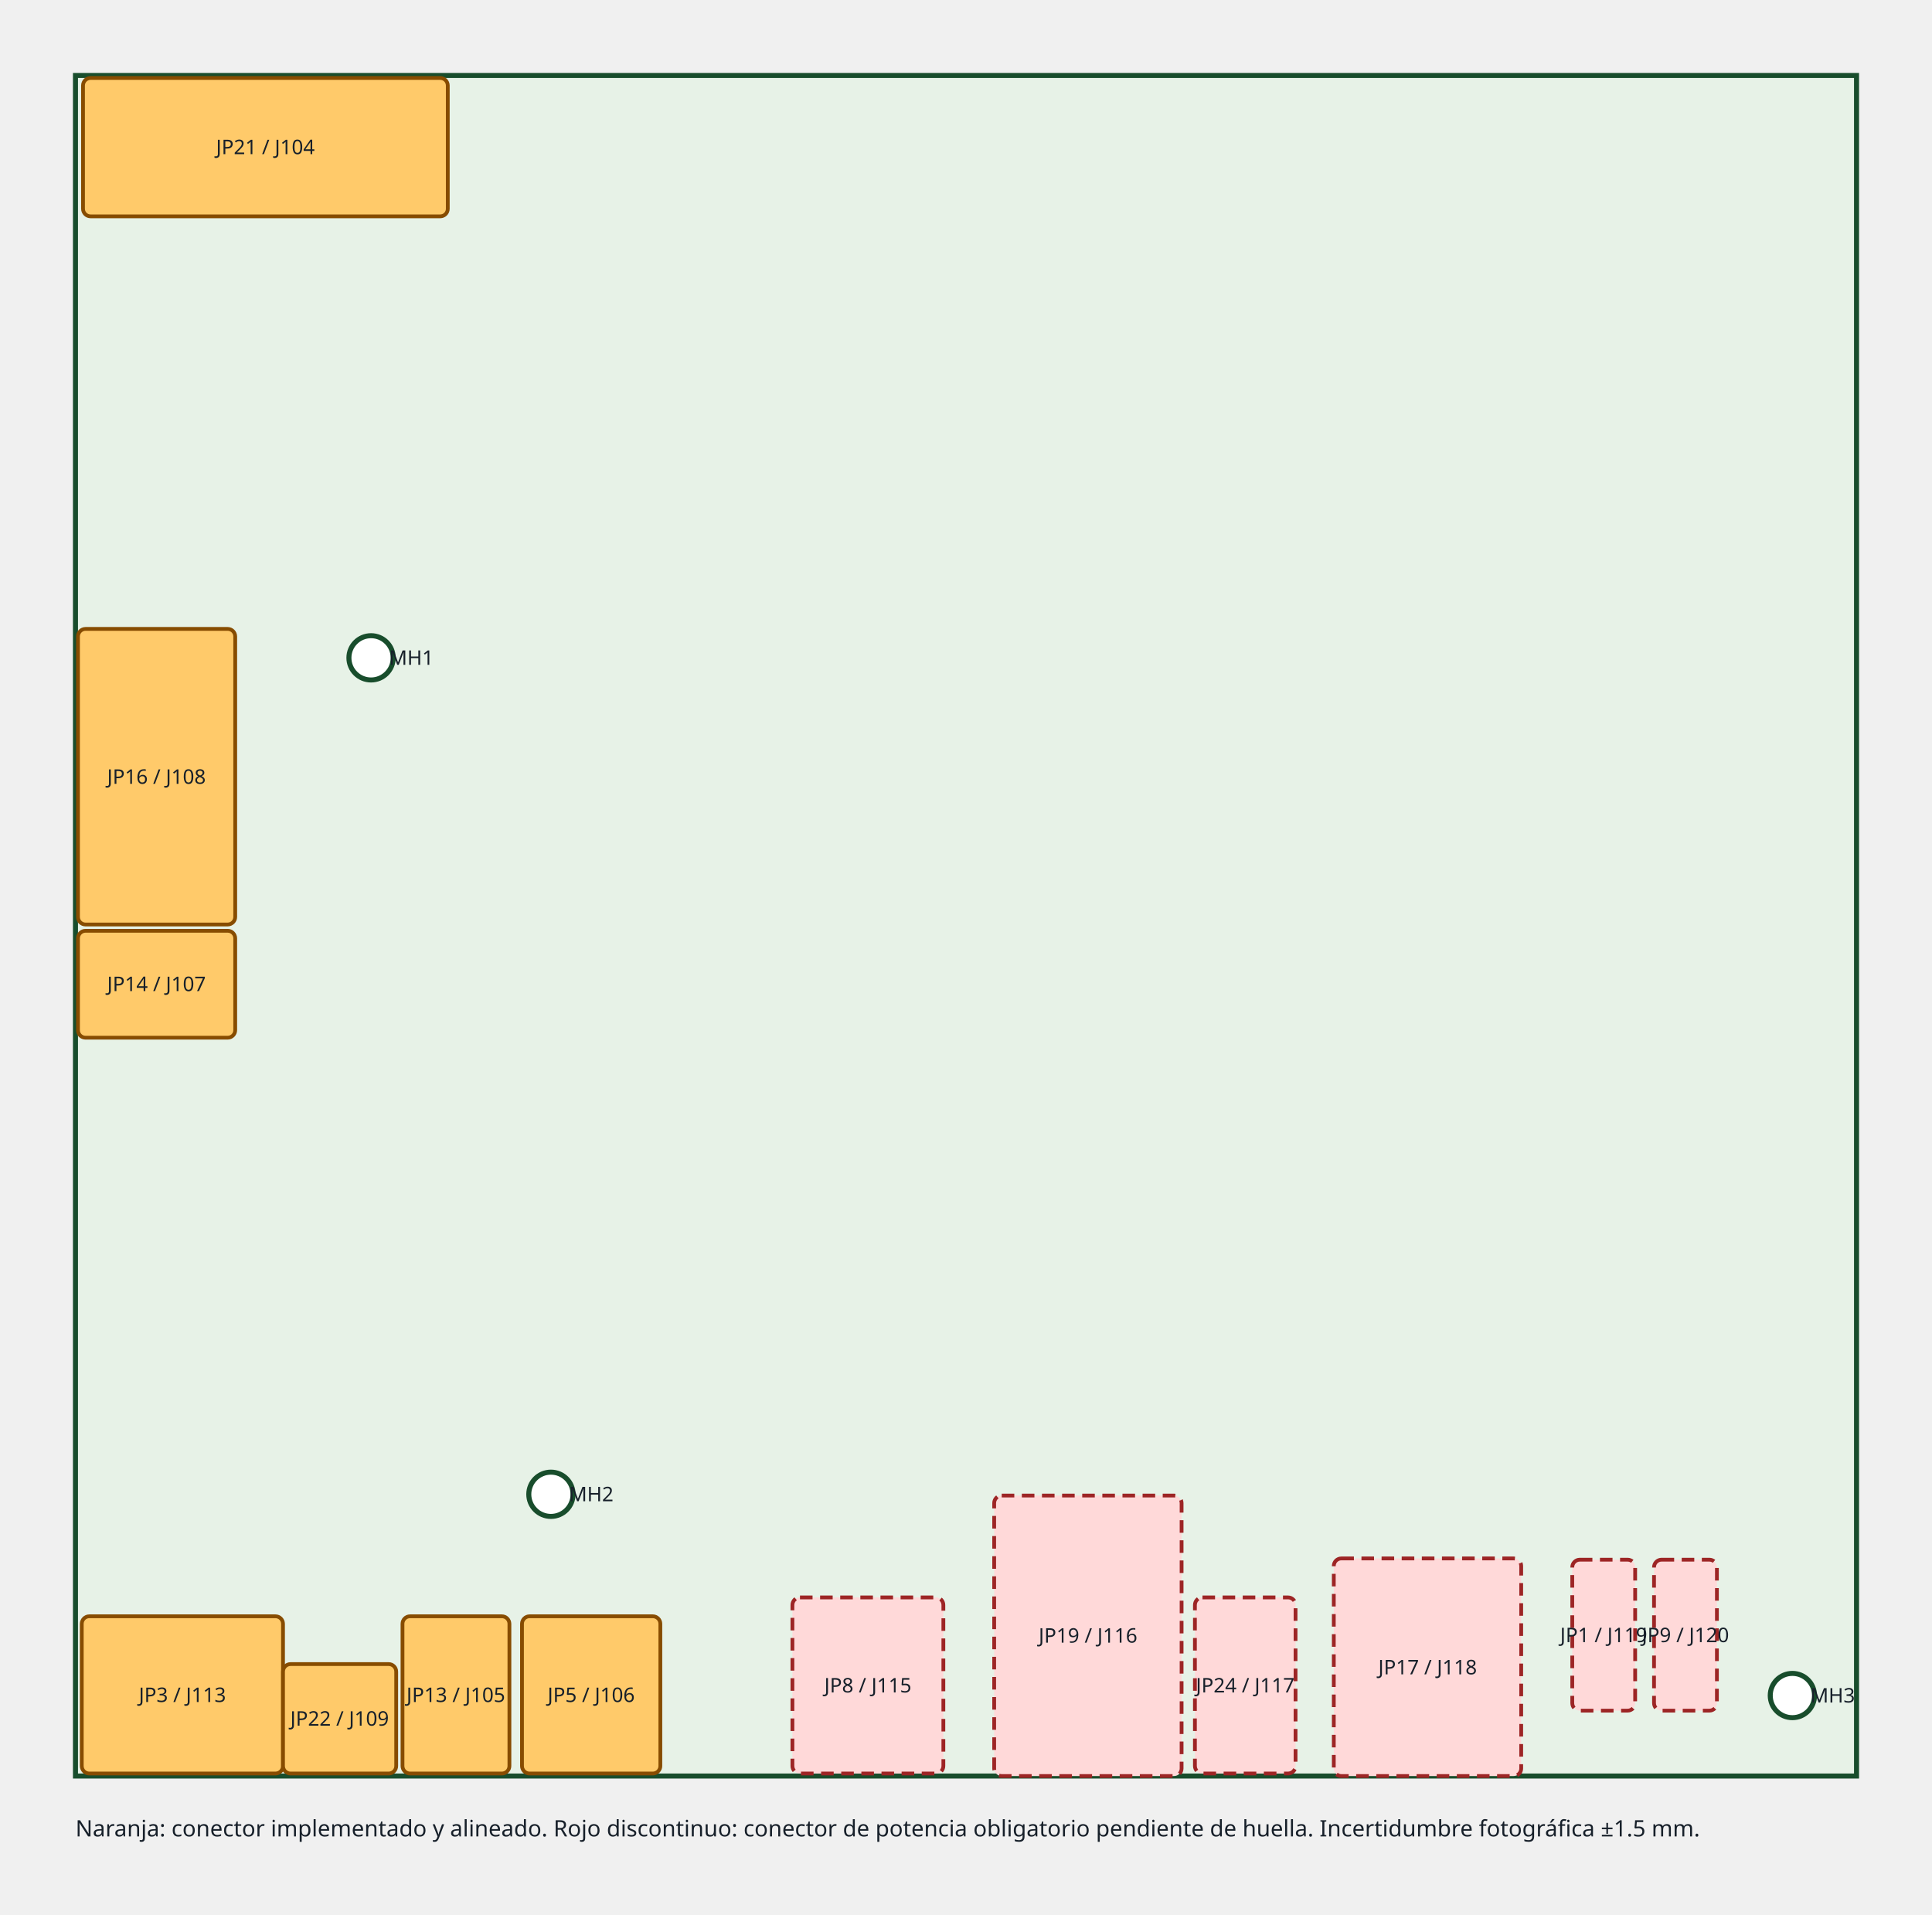
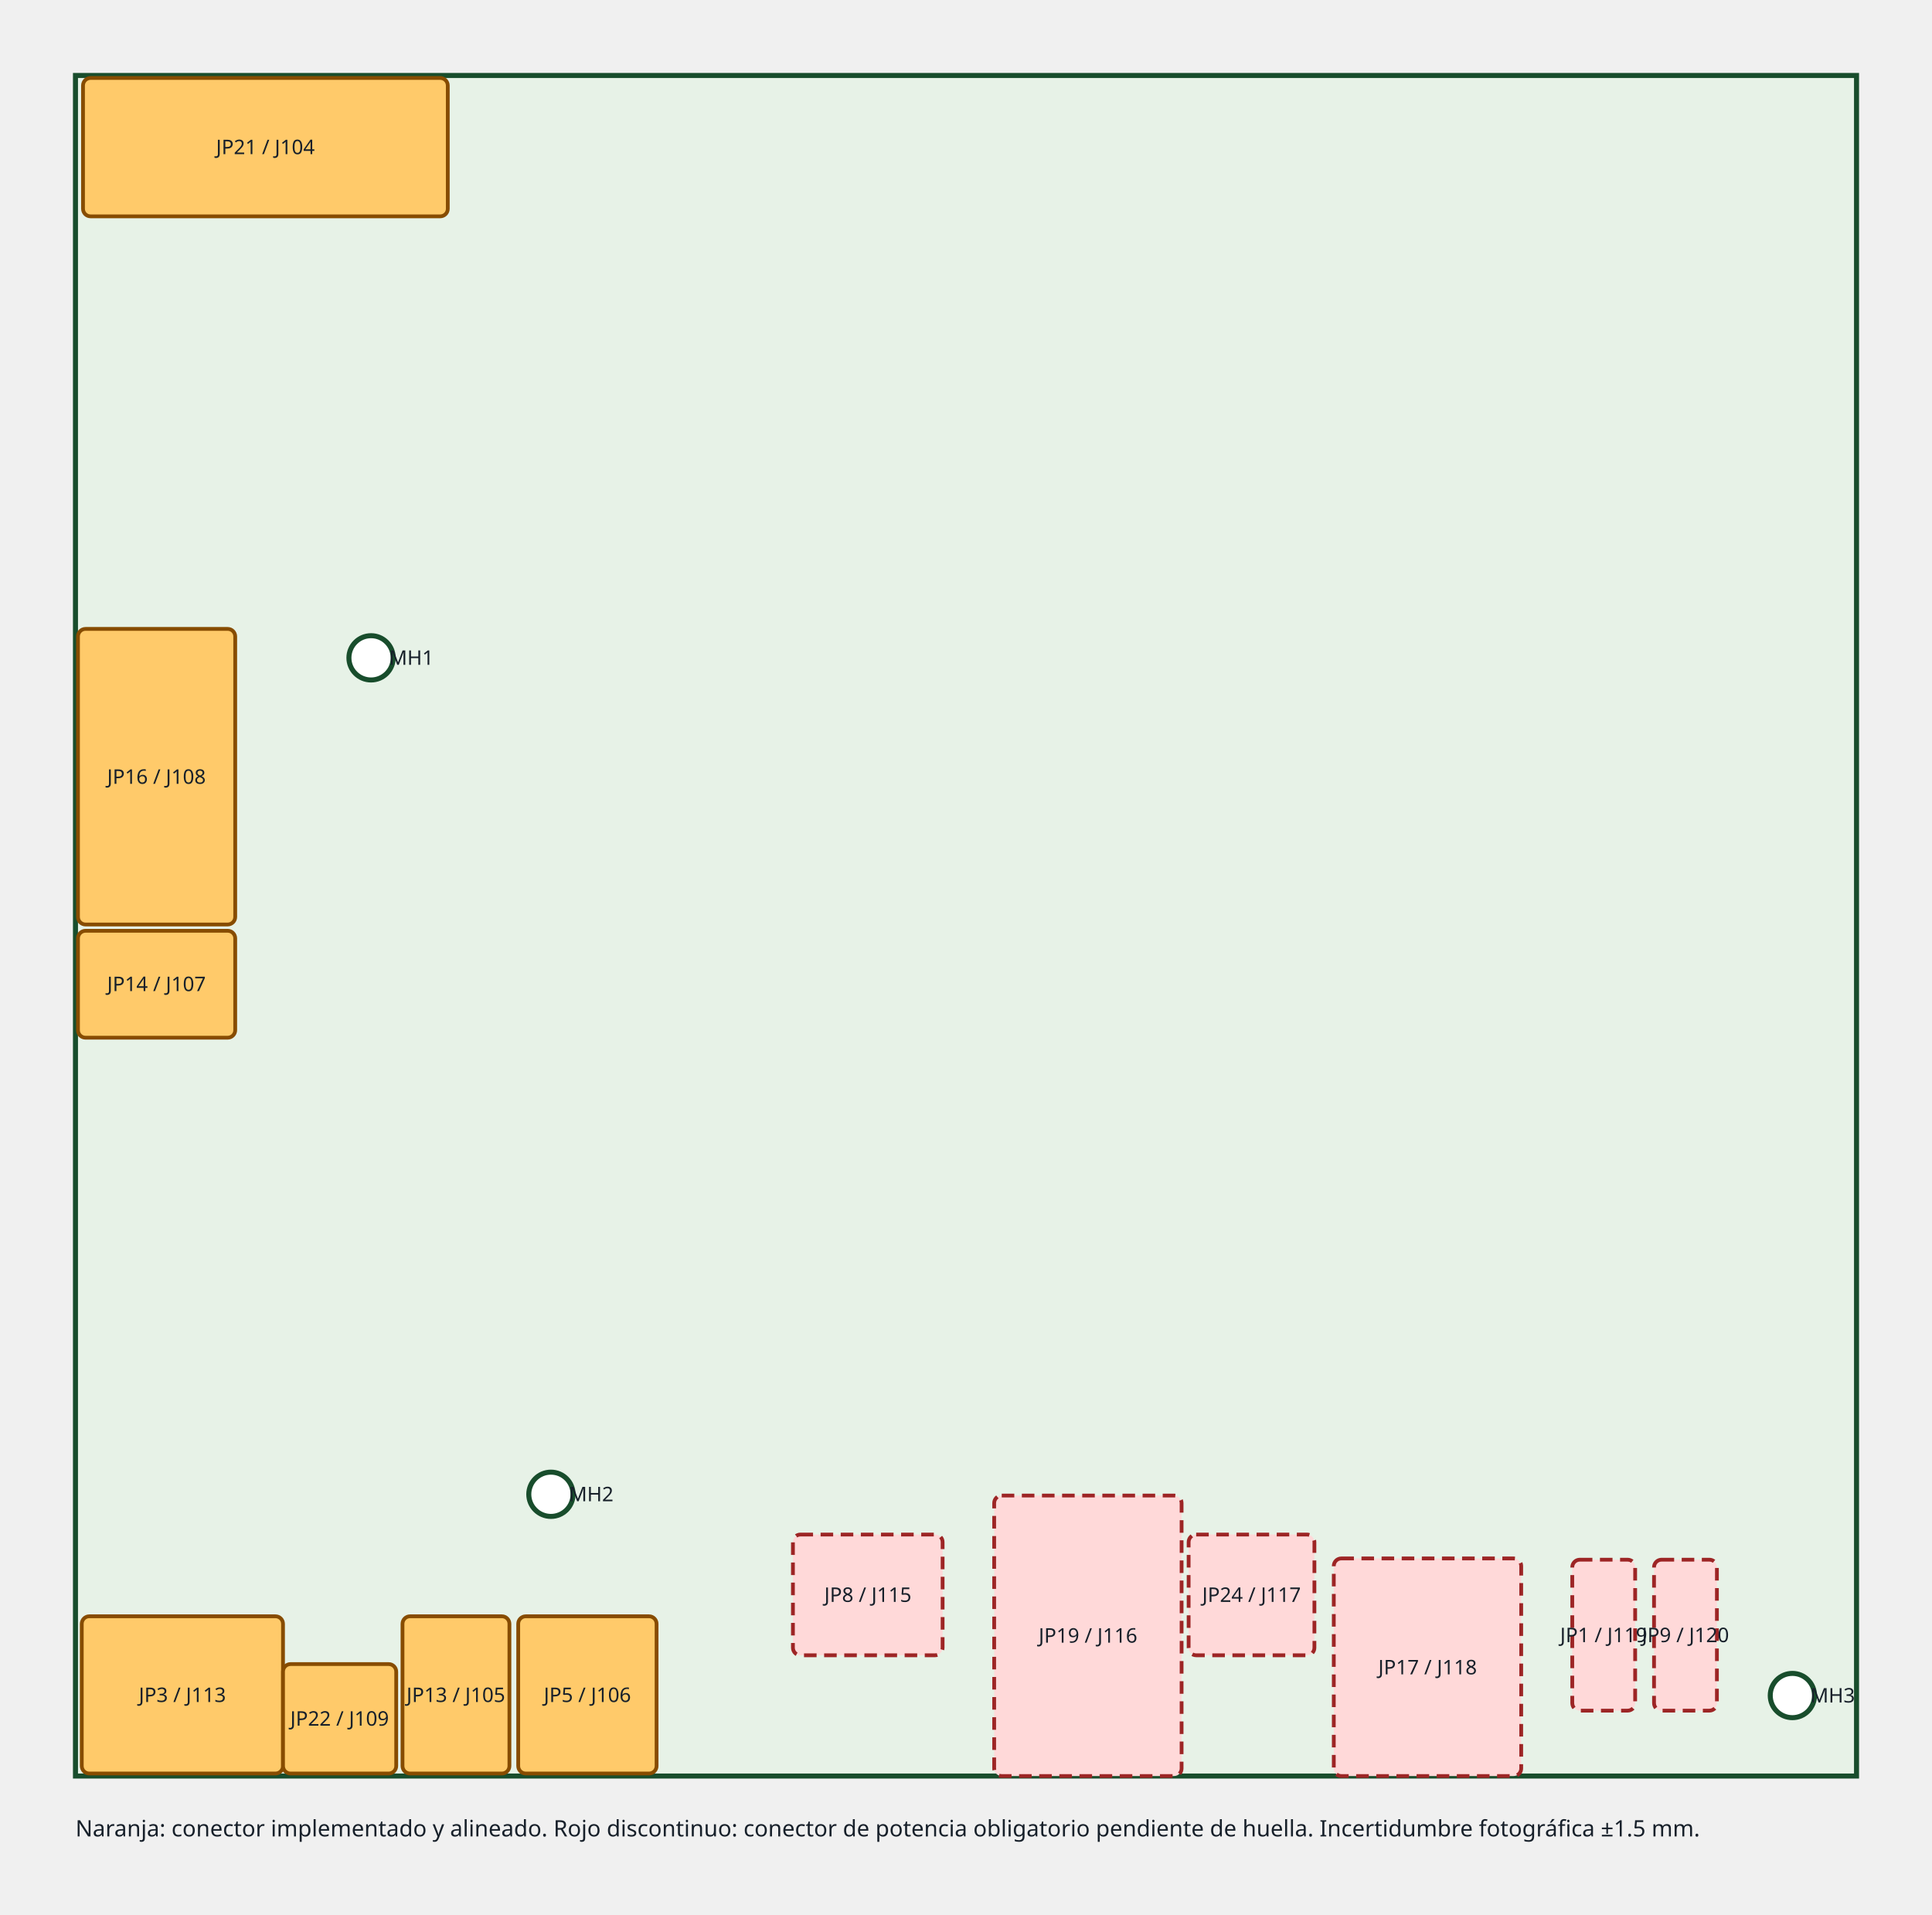
<svg xmlns="http://www.w3.org/2000/svg" viewBox="-30 -30 768.0 761.0">
  <style>
.board{fill:#e7f2e7;stroke:#184d2c;stroke-width:2} .hole{fill:white;stroke:#184d2c;stroke-width:2}
.active{fill:#ffca6a;stroke:#874c00;stroke-width:1.5} .required{fill:#ffd9d9;stroke:#9d2525;stroke-width:1.5;stroke-dasharray:5 3}
.label{font:8px sans-serif;text-anchor:middle;dominant-baseline:middle;fill:#17202a}
.note{font:9px sans-serif;fill:#17202a}
</style>
  <rect class="board" x="0" y="0" width="708.0" height="676.0" />
  <circle class="hole" cx="117.5" cy="231.5" r="8.8" />
  <text class="label" x="133.5" y="231.5">MH1</text>
  <circle class="hole" cx="189.0" cy="564.0" r="8.8" />
  <text class="label" x="205.0" y="564.0">MH2</text>
  <circle class="hole" cx="682.5" cy="644.0" r="8.8" />
  <text class="label" x="698.5" y="644.0">MH3</text>
  <rect class="active" x="3.0" y="1.0" width="145.0" height="55.0" rx="3" />
  <text x="75.5" y="28.5" class="label">JP21 / J104</text>
  <rect class="active" x="1.0" y="220.0" width="62.5" height="117.5" rx="3" />
  <text x="32.2" y="278.8" class="label">JP16 / J108</text>
  <rect class="active" x="1.0" y="340.0" width="62.5" height="42.5" rx="3" />
  <text x="32.2" y="361.2" class="label">JP14 / J107</text>
  <rect class="active" x="2.5" y="612.5" width="80.0" height="62.5" rx="3" />
  <text x="42.5" y="643.8" class="label">JP3 / J113</text>
  <rect class="active" x="82.5" y="631.5" width="45.0" height="43.5" rx="3" />
  <text x="105.0" y="653.2" class="label">JP22 / J109</text>
  <rect class="active" x="130.0" y="612.5" width="42.5" height="62.5" rx="3" />
  <text x="151.2" y="643.8" class="label">JP13 / J105</text>
-   <rect class="active" x="177.5" y="612.5" width="55.0" height="62.5" rx="3" />
-   <text x="205.0" y="643.8" class="label">JP5 / J106</text>
-   <rect class="required" x="285.0" y="605.0" width="60.0" height="70.0" rx="3" />
-   <text x="315.0" y="640.0" class="label">JP8 / J115</text>
+   <rect class="active" x="176.0" y="612.5" width="55.0" height="62.5" rx="3" />
+   <text x="203.5" y="643.8" class="label">JP5 / J106</text>
+   <rect class="required" x="285.2" y="580.0" width="59.5" height="48.0" rx="3" />
+   <text x="315.0" y="604.0" class="label">JP8 / J115</text>
  <rect class="required" x="365.2" y="564.5" width="74.5" height="111.5" rx="3" />
  <text x="402.5" y="620.2" class="label">JP19 / J116</text>
-   <rect class="required" x="445.0" y="605.0" width="40.0" height="70.0" rx="3" />
-   <text x="465.0" y="640.0" class="label">JP24 / J117</text>
+   <rect class="required" x="442.5" y="580.0" width="50.0" height="48.0" rx="3" />
+   <text x="467.5" y="604.0" class="label">JP24 / J117</text>
  <rect class="required" x="500.2" y="589.5" width="74.5" height="86.5" rx="3" />
  <text x="537.5" y="632.8" class="label">JP17 / J118</text>
  <rect class="required" x="595.0" y="590.0" width="25.0" height="60.0" rx="3" />
  <text x="607.5" y="620.0" class="label">JP1 / J119</text>
  <rect class="required" x="627.5" y="590.0" width="25.0" height="60.0" rx="3" />
  <text x="640.0" y="620.0" class="label">JP9 / J120</text>
  <text class="note" x="0" y="700.0">Naranja: conector implementado y alineado. Rojo discontinuo: conector de potencia obligatorio pendiente de huella. Incertidumbre fotográfica ±1.5 mm.</text>
</svg>
